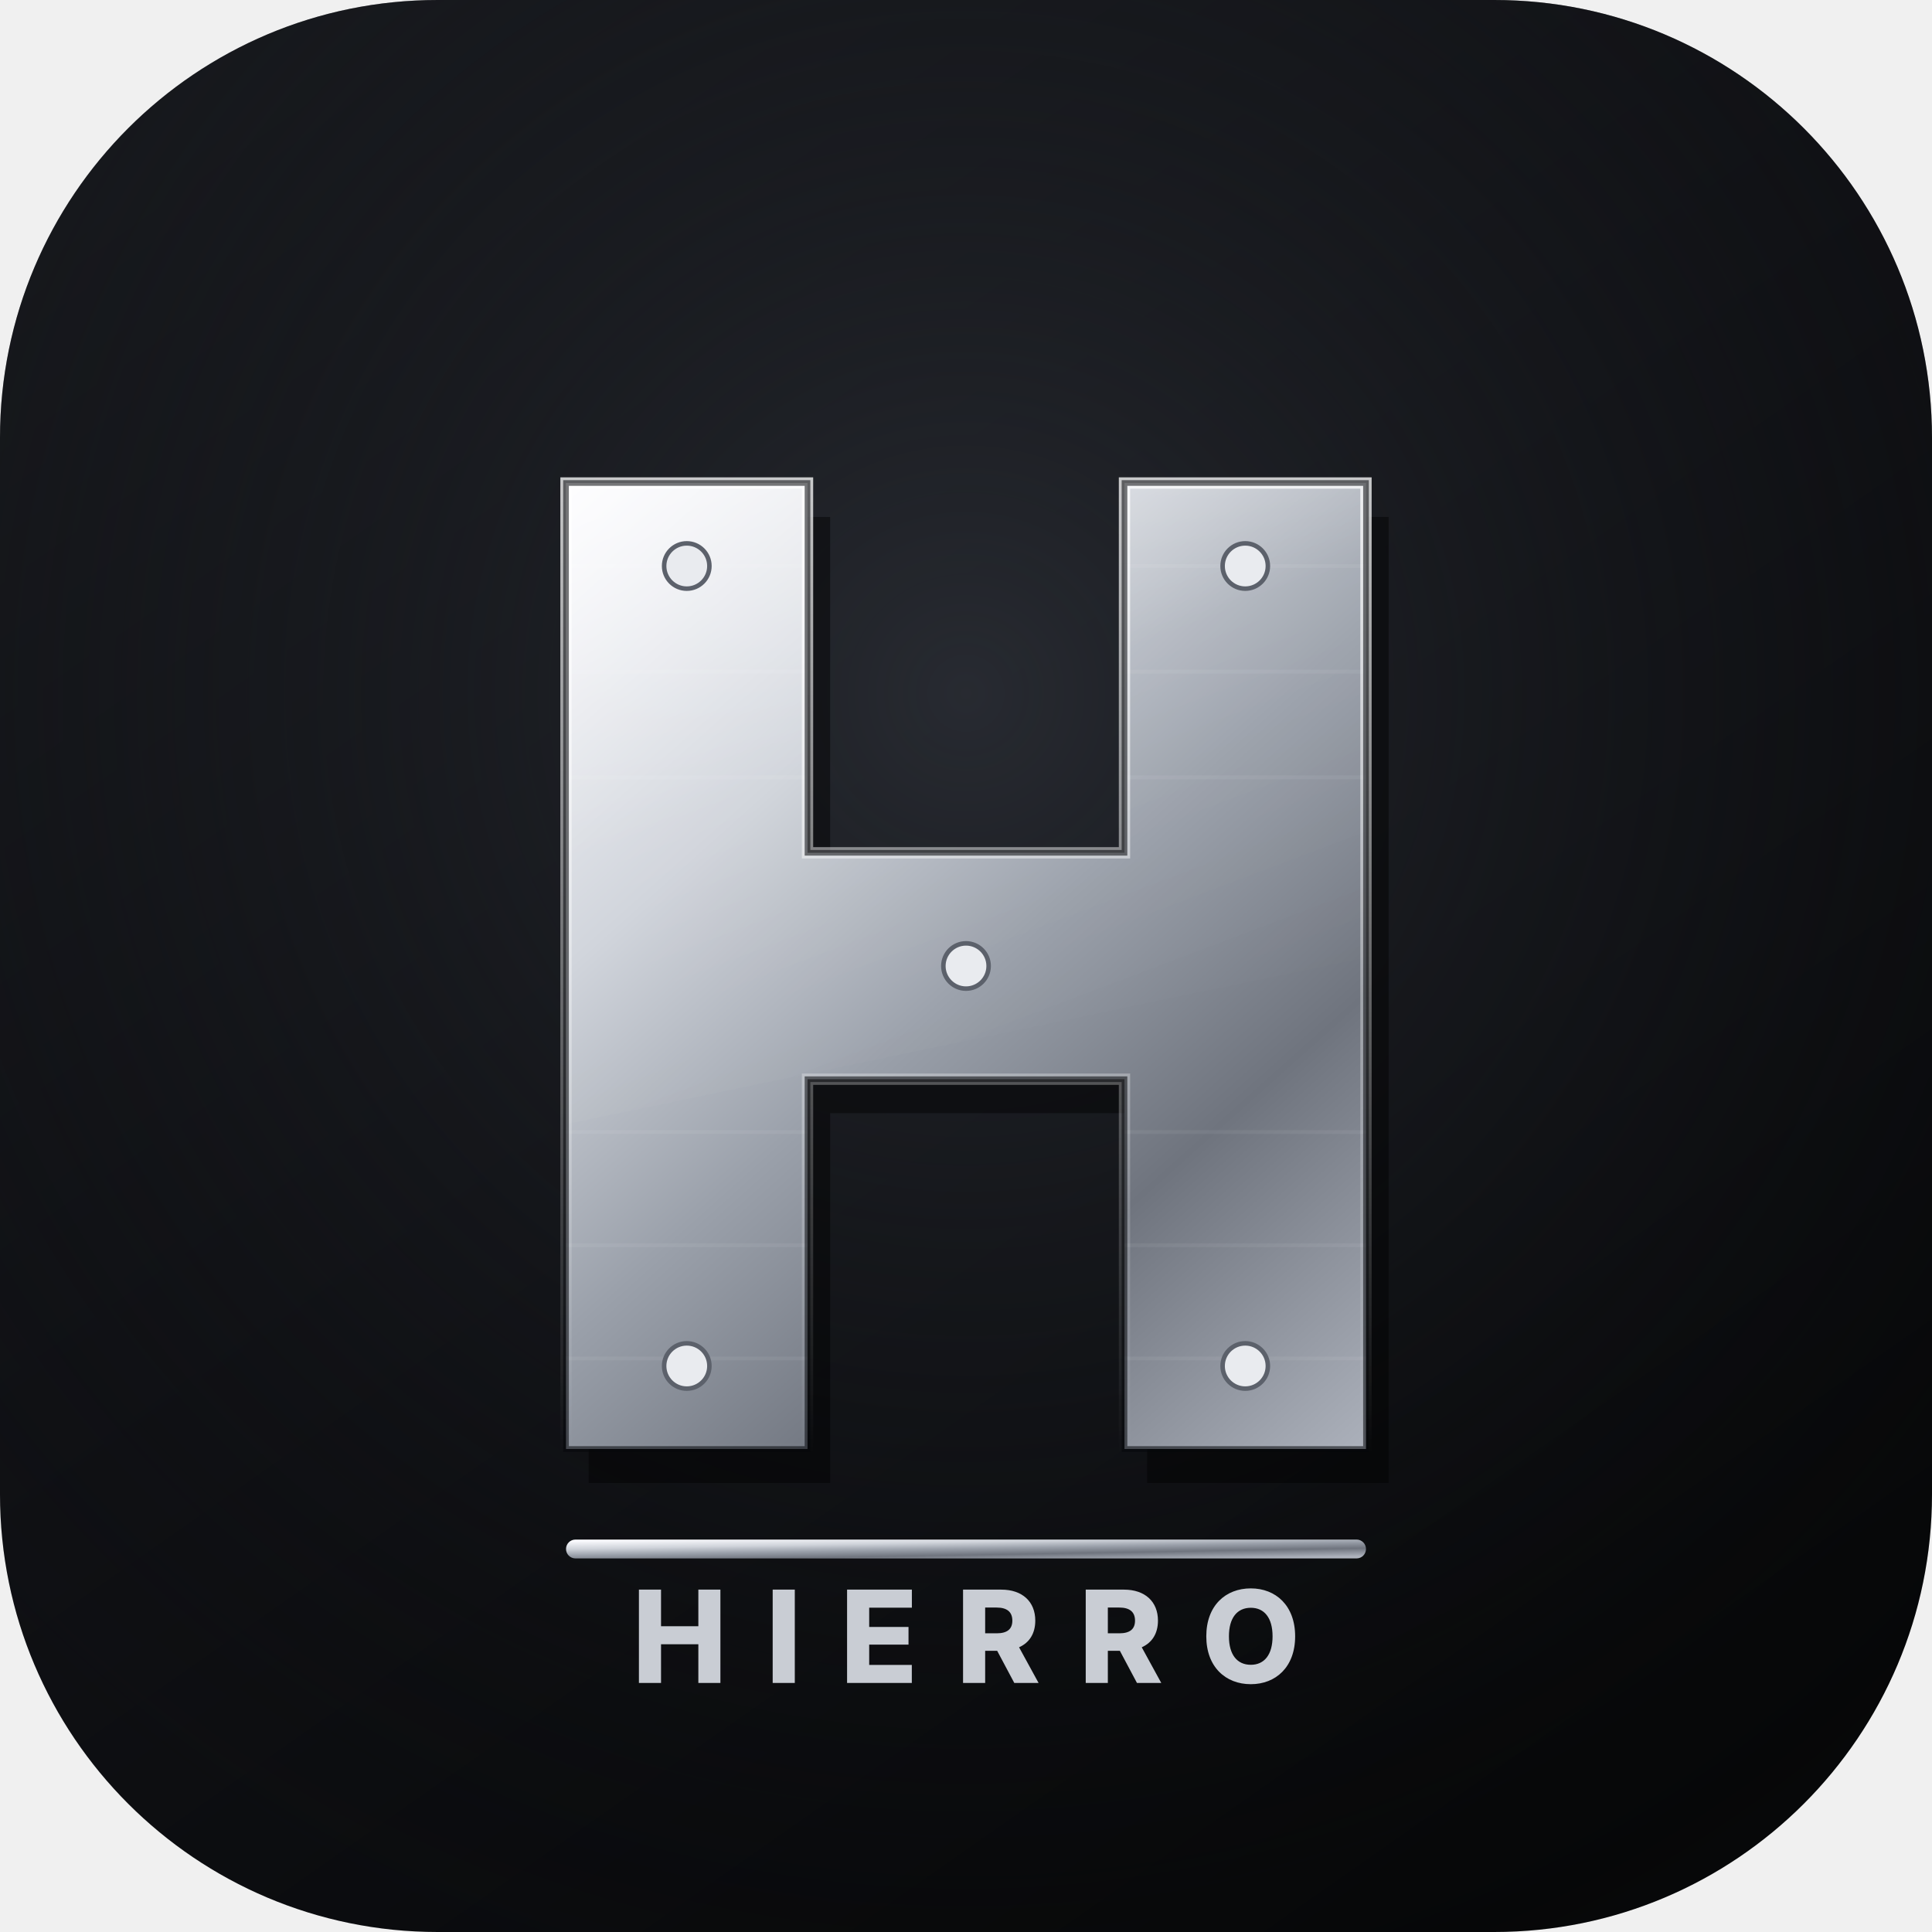
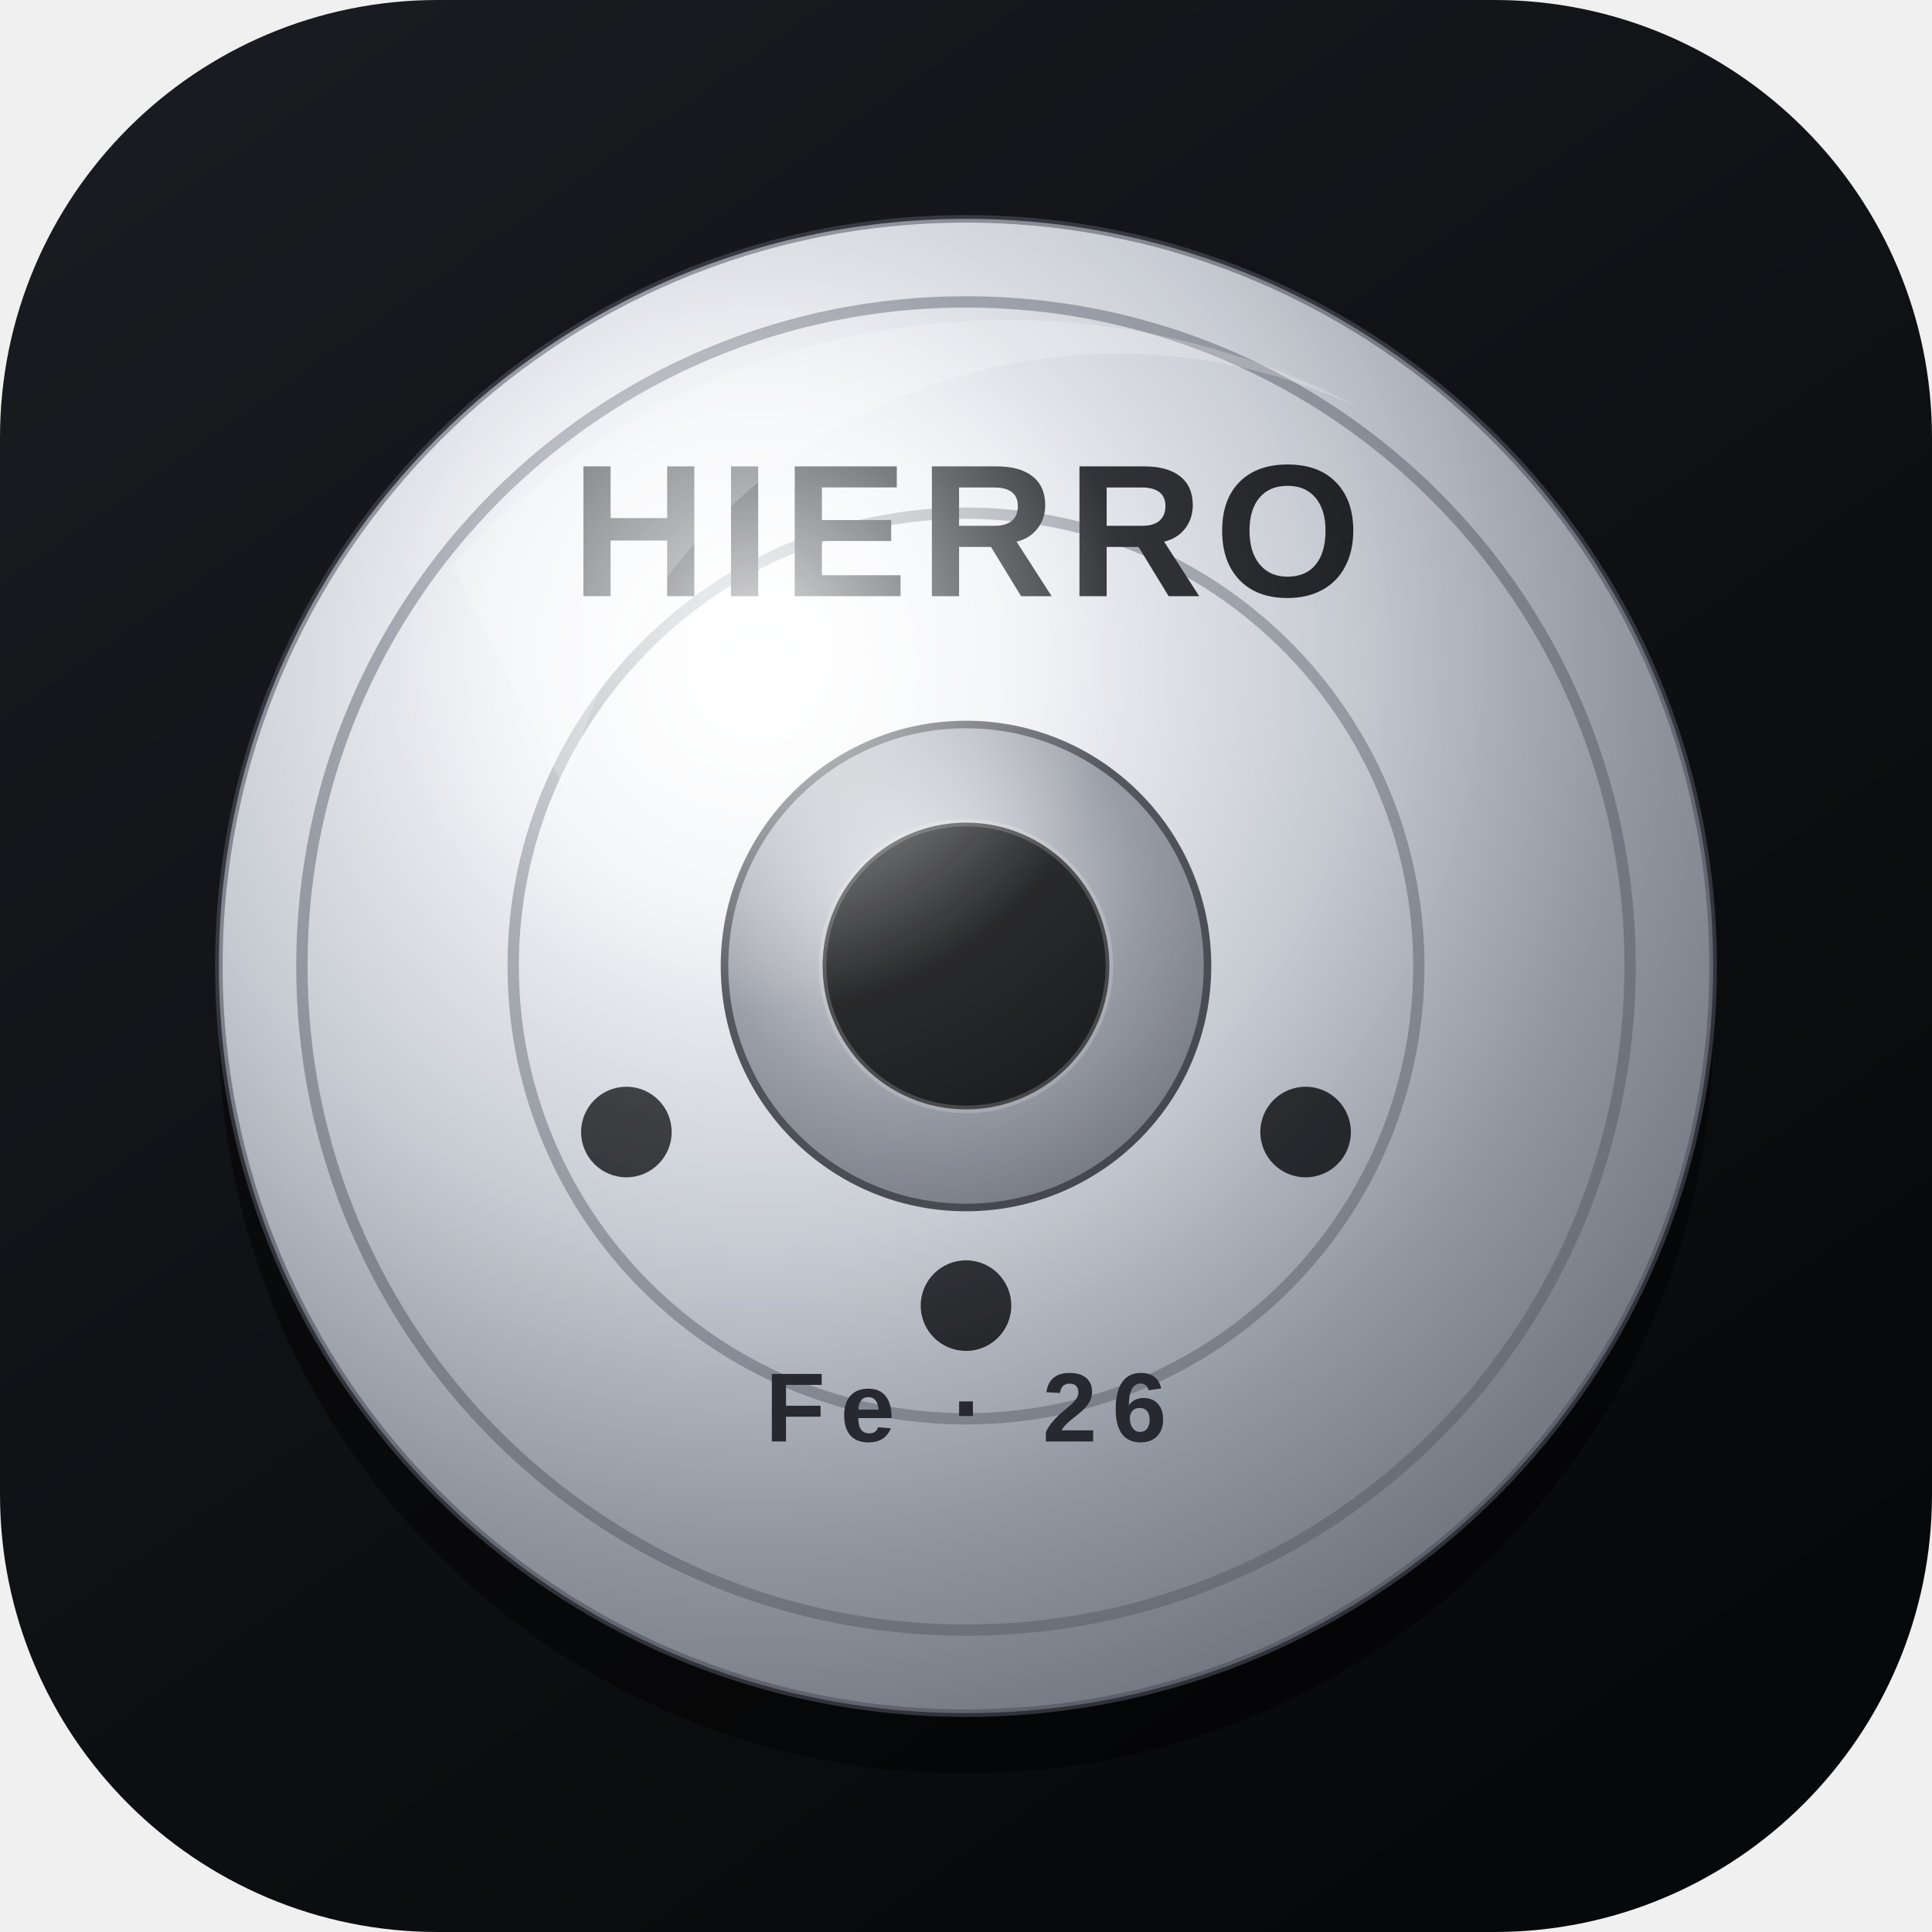
<svg xmlns="http://www.w3.org/2000/svg" viewBox="0 0 512 512">
  <defs>
    <linearGradient id="bg" x1="0" y1="0" x2="0.7" y2="1">
      <stop offset="0" stop-color="#1b1d22" />
      <stop offset="0.55" stop-color="#101115" />
      <stop offset="1" stop-color="#070809" />
    </linearGradient>
-     <radialGradient id="vign" cx="0.5" cy="0.36" r="0.75">
-       <stop offset="0" stop-color="#2a2d34" stop-opacity="0.9" />
-       <stop offset="0.55" stop-color="#15171b" stop-opacity="0.4" />
-       <stop offset="1" stop-color="#000000" stop-opacity="0" />
+     <radialGradient id="plate" cx="0.36" cy="0.30" r="0.95">
+       <stop offset="0" stop-color="#ffffff" />
+       <stop offset="0.18" stop-color="#eef0f4" />
+       <stop offset="0.42" stop-color="#c2c7cf" />
+       <stop offset="0.62" stop-color="#9197a1" />
+       <stop offset="0.82" stop-color="#6b707a" />
+       <stop offset="1" stop-color="#aeb4bd" />
    </radialGradient>
-     <linearGradient id="steel" x1="0.1" y1="0" x2="0.85" y2="1">
-       <stop offset="0" stop-color="#fbfbfe" />
-       <stop offset="0.28" stop-color="#cfd3da" />
-       <stop offset="0.5" stop-color="#9aa0aa" />
-       <stop offset="0.72" stop-color="#6f747e" />
-       <stop offset="1" stop-color="#aeb3bd" />
-     </linearGradient>
-     <linearGradient id="topedge" x1="0" y1="0" x2="0" y2="1">
-       <stop offset="0" stop-color="#ffffff" stop-opacity="0.95" />
+     <radialGradient id="hub" cx="0.4" cy="0.34" r="0.9">
+       <stop offset="0" stop-color="#dfe2e8" />
+       <stop offset="0.5" stop-color="#8d929c" />
+       <stop offset="1" stop-color="#5b5f68" />
+     </radialGradient>
+     <radialGradient id="gloss" cx="0.36" cy="0.28" r="0.5">
+       <stop offset="0" stop-color="#ffffff" stop-opacity="0.85" />
+       <stop offset="0.5" stop-color="#ffffff" stop-opacity="0.12" />
      <stop offset="1" stop-color="#ffffff" stop-opacity="0" />
-     </linearGradient>
-     <linearGradient id="gloss" x1="0" y1="0" x2="0.5" y2="1">
-       <stop offset="0" stop-color="#ffffff" stop-opacity="0.55" />
-       <stop offset="0.5" stop-color="#ffffff" stop-opacity="0.06" />
-       <stop offset="1" stop-color="#ffffff" stop-opacity="0" />
-     </linearGradient>
-     <clipPath id="hclip">
-       <path d="M150,128 H214 V226 H298 V128 H362 V384 H298 V286 H214 V384 H150 Z" />
-     </clipPath>
+     </radialGradient>
  </defs>
  <rect width="512" height="512" rx="116" fill="url(#bg)" />
-   <rect width="512" height="512" rx="116" fill="url(#vign)" />
-   <path d="M150,128 H214 V226 H298 V128 H362 V384 H298 V286 H214 V384 H150 Z" fill="#000000" opacity="0.45" transform="translate(6,9)" />
-   <g clip-path="url(#hclip)">
-     <rect x="140" y="118" width="240" height="288" fill="url(#steel)" />
-     <g stroke="#ffffff" stroke-opacity="0.06" stroke-width="1">
-       <line x1="140" y1="150" x2="380" y2="150" />
-       <line x1="140" y1="178" x2="380" y2="178" />
-       <line x1="140" y1="206" x2="380" y2="206" />
-       <line x1="140" y1="300" x2="380" y2="300" />
-       <line x1="140" y1="330" x2="380" y2="330" />
-       <line x1="140" y1="360" x2="380" y2="360" />
-     </g>
-     <path d="M140,118 H380 V250 L140,300 Z" fill="url(#gloss)" />
-   </g>
-   <path d="M150,128 H214 V226 H298 V128 H362 V384 H298 V286 H214 V384 H150 Z" fill="none" stroke="url(#topedge)" stroke-width="3" opacity="0.8" />
-   <path d="M150,128 H214 V226 H298 V128 H362 V384 H298 V286 H214 V384 H150 Z" fill="none" stroke="#05060a" stroke-opacity="0.55" stroke-width="1.5" />
-   <g fill="#e9ebef" stroke="#5c616b" stroke-width="1.2">
-     <circle cx="182" cy="150" r="6" />
-     <circle cx="182" cy="362" r="6" />
-     <circle cx="330" cy="150" r="6" />
-     <circle cx="330" cy="362" r="6" />
-     <circle cx="256" cy="256" r="6" />
-   </g>
-   <rect x="150" y="408" width="212" height="5" rx="2.5" fill="url(#steel)" />
-   <text x="256" y="446" text-anchor="middle" font-family="-apple-system, 'Segoe UI', sans-serif" font-size="34" font-weight="800" letter-spacing="10" fill="#c9cdd4">HIERRO</text>
+   <ellipse cx="256" cy="272" rx="198" ry="198" fill="#000000" opacity="0.45" />
+   <circle cx="256" cy="256" r="198" fill="url(#plate)" />
+   <circle cx="256" cy="256" r="198" fill="none" stroke="#4c505a" stroke-width="2" opacity="0.6" />
+   <circle cx="256" cy="256" r="176" fill="none" stroke="#5a5f69" stroke-width="3" opacity="0.55" />
+   <circle cx="256" cy="256" r="120" fill="none" stroke="#5a5f69" stroke-width="3" opacity="0.5" />
+   <text x="256" y="158" text-anchor="middle" fill="#16181c" font-family="'Arial Narrow', Arial, sans-serif" font-size="50" font-weight="700" letter-spacing="3">HIERRO</text>
+   <text x="256" y="382" text-anchor="middle" fill="#26292f" font-family="'Arial Narrow', Arial, sans-serif" font-size="26" font-weight="700" letter-spacing="4">Fe · 26</text>
+   <circle cx="256" cy="256" r="64" fill="url(#hub)" stroke="#3d4149" stroke-width="2" />
+   <circle cx="256" cy="256" r="38" fill="#0c0d10" />
+   <circle cx="256" cy="256" r="38" fill="none" stroke="#ffffff" stroke-opacity="0.18" stroke-width="2" />
+   <circle cx="346" cy="300" r="12" fill="#0e1013" opacity="0.85" />
+   <circle cx="166" cy="300" r="12" fill="#0e1013" opacity="0.85" />
+   <circle cx="256" cy="346" r="12" fill="#0e1013" opacity="0.85" />
+   <circle cx="256" cy="256" r="198" fill="url(#gloss)" />
+   <path d="M120,150 A198,198 0 0 1 360,108 A150,150 0 0 0 150,210 Z" fill="#ffffff" opacity="0.22" />
</svg>
